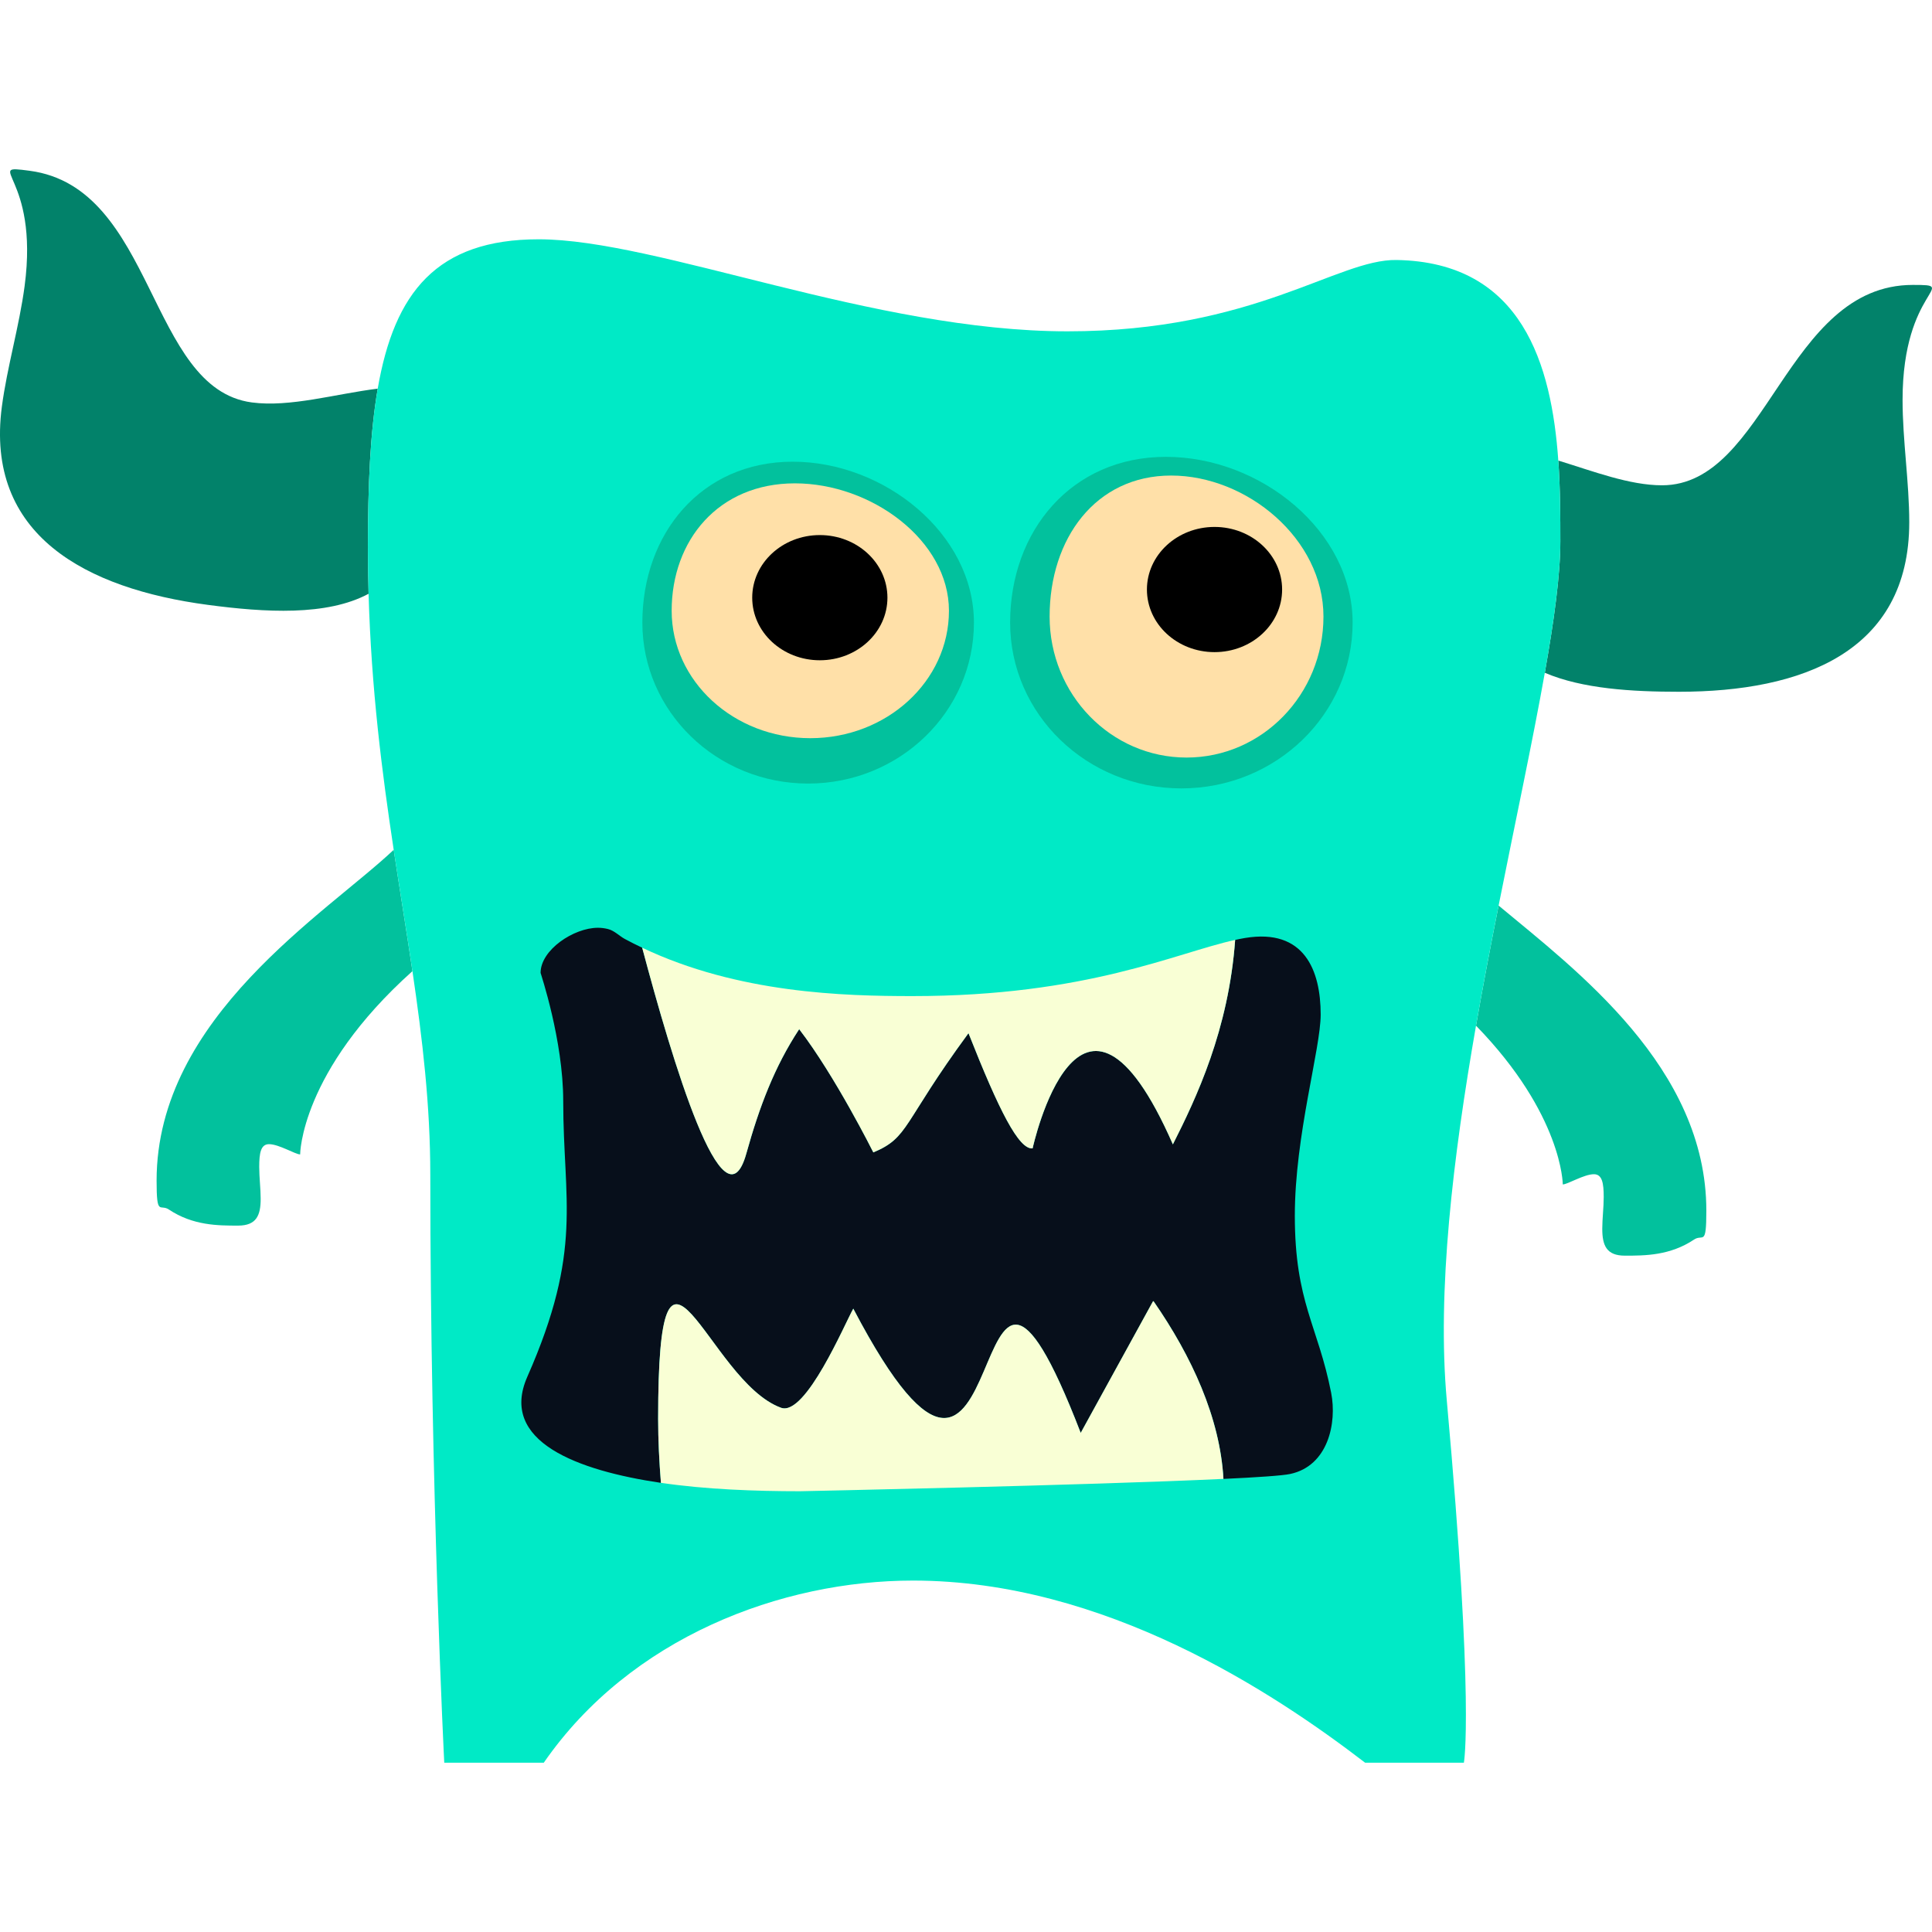
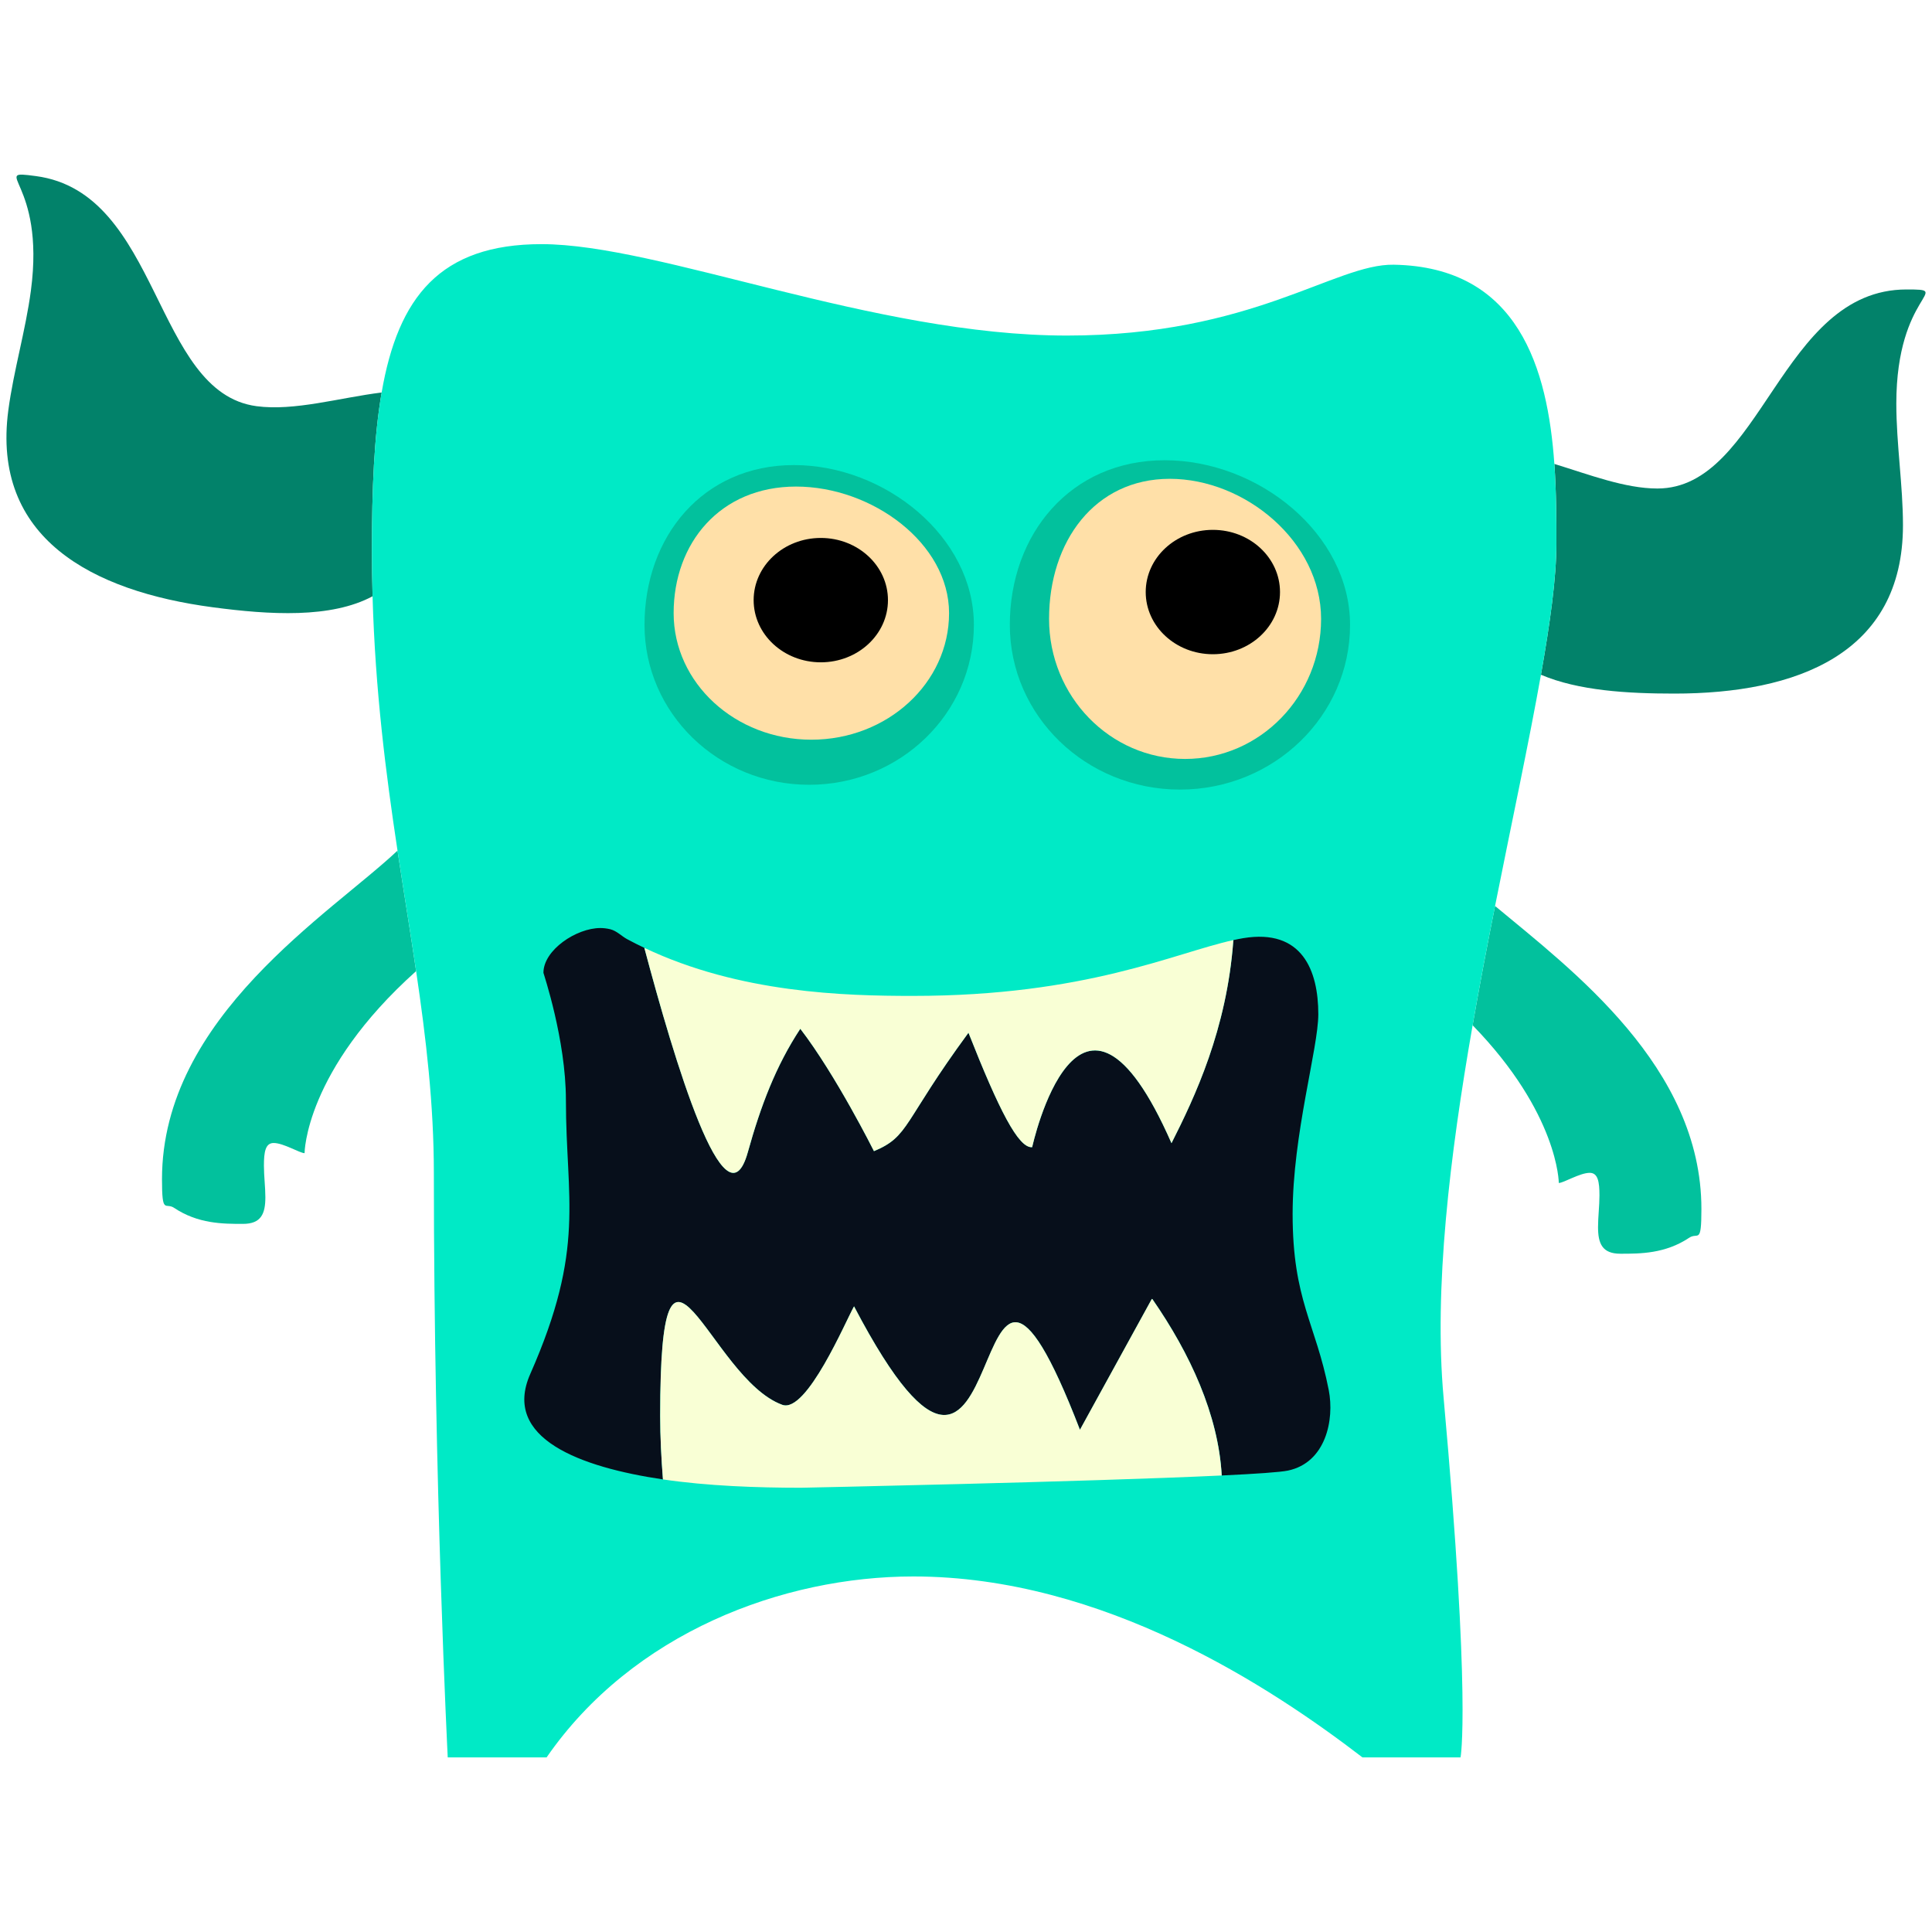
<svg xmlns="http://www.w3.org/2000/svg" version="1.1" id="Layer_1" x="0px" y="0px" width="150px" height="150px" viewBox="0 0 150 150" enable-background="new 0 0 150 150" xml:space="preserve">
  <g>
    <g>
-       <path fill="#02826A" d="M148.509,22.121c-9.847,0-11.319,15.557-19.469,15.557c-2.527,0-5.315-1.081-8.054-1.921    c0.156,2.222,0.159,4.39,0.159,6.274c0,2.582-0.477,6.089-1.207,10.203c2.923,1.249,6.776,1.474,10.424,1.474    c9.525,0,17.872-3.075,17.872-13.16c0-3.106-0.519-6.356-0.519-9.502C147.716,22.318,152.276,22.121,148.509,22.121z" />
-       <path fill="#02826A" d="M29.328,30.174c-3.287,0.408-6.811,1.465-9.776,1.071c-8.077-1.073-7.489-16.689-17.25-17.986    c-3.735-0.496,0.759,0.301-0.391,8.951c-0.414,3.12-1.356,6.272-1.765,9.352C-1.181,41.56,6.689,45.706,16.13,46.961    c4.44,0.59,9.235,0.884,12.488-0.861c-0.034-1.176-0.052-2.375-0.052-3.601C28.565,37.739,28.735,33.606,29.328,30.174z" />
-       <path fill="#02C19D" d="M12.158,91.665c0,2.824,0.267,1.784,0.949,2.24c1.875,1.251,3.819,1.251,5.379,1.251    c1.427,0,1.753-0.796,1.753-2.088c0-0.768-0.113-1.654-0.113-2.467c0-1.058,0.112-1.768,0.76-1.768    c0.772,0,2.044,0.795,2.417,0.795c0,0,0.014-6.428,8.719-14.229c-0.453-3.065-0.965-6.18-1.455-9.42    C25.368,70.896,12.158,78.96,12.158,91.665z" />
-       <path fill="#02C19D" d="M121.334,91.959c0.372,0,1.646-0.793,2.417-0.793c0.648,0,0.761,0.71,0.761,1.768    c0,0.812-0.112,1.699-0.112,2.468c0,1.29,0.325,2.087,1.751,2.087c1.561,0,3.506,0,5.381-1.253    c0.682-0.454,0.948,0.586,0.948-2.238c0-11.115-10.113-18.68-16.128-23.689c-0.606,3.048-1.205,6.176-1.755,9.324    C121.321,86.549,121.334,91.959,121.334,91.959z" />
-       <path fill="#00EAC6" d="M120.986,35.757c-0.521-7.403-2.776-15.405-12.557-15.571c-4.603-0.078-11.008,5.538-25.549,5.538    c-15.065,0-31.836-7.145-41.057-7.145c-7.917,0-11.209,4.13-12.497,11.596c-0.593,3.432-0.762,7.564-0.762,12.325    c0,1.226,0.019,2.425,0.052,3.601c0.211,7.385,1.039,13.849,1.951,19.88c0.49,3.24,1.001,6.354,1.455,9.42    c0.781,5.287,1.386,10.429,1.386,15.811c0,24.354,1.084,45.645,1.084,45.645h7.726c6.74-9.746,18.462-14.142,28.667-14.142    c14.875,0,27.993,8.684,35.104,14.142h7.666c0,0,0.831-4.272-1.326-28.121c-0.77-8.51,0.486-18.904,2.268-29.103    c0.55-3.148,1.148-6.276,1.755-9.324c1.315-6.608,2.657-12.837,3.587-18.074c0.73-4.114,1.207-7.621,1.207-10.203    C121.146,40.146,121.143,37.979,120.986,35.757z" />
+       <path fill="#02826A" d="M148.019,22.474c-9.781,0-11.244,15.454-19.339,15.454c-2.51,0-5.28-1.074-8-1.909    c0.155,2.207,0.157,4.361,0.157,6.232c0,2.564-0.474,6.048-1.199,10.135c2.904,1.241,6.731,1.464,10.354,1.464    c9.462,0,17.754-3.055,17.754-13.073c0-3.085-0.516-6.313-0.516-9.438C147.231,22.669,151.76,22.474,148.019,22.474z" />
+       <path fill="#02826A" d="M29.633,30.473c-3.266,0.405-6.766,1.456-9.711,1.064c-8.023-1.066-7.439-16.578-17.135-17.866    c-3.71-0.492,0.754,0.299-0.388,8.892c-0.411,3.099-1.347,6.23-1.753,9.29c-1.318,9.932,6.5,14.05,15.877,15.296    c4.41,0.586,9.174,0.878,12.405-0.855c-0.034-1.168-0.052-2.359-0.052-3.577C28.875,37.988,29.043,33.882,29.633,30.473z" />
+       <path fill="#02C19D" d="M12.577,91.554c0,2.806,0.265,1.772,0.942,2.225c1.862,1.243,3.793,1.243,5.343,1.243    c1.417,0,1.741-0.791,1.741-2.073c0-0.764-0.112-1.644-0.112-2.45c0-1.052,0.111-1.757,0.755-1.757    c0.767,0,2.03,0.789,2.401,0.789c0,0,0.014-6.385,8.661-14.134c-0.45-3.045-0.958-6.139-1.445-9.357    C25.699,70.923,12.577,78.934,12.577,91.554z" />
+       <path fill="#02C19D" d="M121.025,91.846c0.369,0,1.635-0.787,2.4-0.787c0.644,0,0.756,0.705,0.756,1.756    c0,0.807-0.11,1.688-0.11,2.452c0,1.28,0.322,2.072,1.738,2.072c1.551,0,3.483,0,5.346-1.244c0.677-0.451,0.942,0.582,0.942-2.224    c0-11.041-10.046-18.555-16.021-23.531c-0.602,3.027-1.197,6.134-1.742,9.261C121.012,86.472,121.025,91.846,121.025,91.846z" />
+       <path fill="#00EAC6" d="M120.68,36.019c-0.518-7.354-2.758-15.302-12.473-15.467c-4.573-0.078-10.936,5.501-25.38,5.501    c-14.964,0-31.624-7.098-40.783-7.098c-7.864,0-11.135,4.103-12.414,11.519c-0.589,3.409-0.757,7.514-0.757,12.243    c0,1.218,0.019,2.409,0.052,3.577c0.209,7.335,1.032,13.757,1.938,19.747c0.487,3.219,0.994,6.312,1.445,9.357    c0.776,5.251,1.377,10.359,1.377,15.705c0,24.192,1.077,45.342,1.077,45.342h7.674c6.695-9.682,18.339-14.049,28.476-14.049    c14.776,0,27.807,8.626,34.87,14.049h7.614c0,0,0.826-4.244-1.316-27.934c-0.766-8.453,0.482-18.778,2.254-28.91    c0.545-3.127,1.14-6.234,1.742-9.261c1.307-6.564,2.64-12.751,3.563-17.954c0.725-4.086,1.199-7.57,1.199-10.135    C120.839,40.378,120.835,38.226,120.68,36.019z" />
    </g>
-     <path fill="#02C19D" d="M75.615,48.34c0,6.9-5.762,12.495-12.871,12.495c-7.107,0-12.871-5.594-12.871-12.495   s4.565-12.494,11.674-12.494C68.654,35.846,75.615,41.439,75.615,48.34z" />
-     <path fill="#02C19D" d="M105.017,48.34c0,7.108-5.952,12.871-13.295,12.871c-7.344,0-13.296-5.762-13.296-12.871   s4.755-12.871,12.098-12.871S105.017,41.231,105.017,48.34z" />
-     <path fill="#FFE0A8" d="M73.676,47.42c0,5.463-4.819,9.892-10.764,9.892c-5.945,0-10.764-4.429-10.764-9.892   c0-5.464,3.623-9.893,9.567-9.893C67.66,37.528,73.676,41.957,73.676,47.42z" />
-     <path fill="#FFE0A8" d="M81.492,47.869c0,6.046,4.76,10.947,10.632,10.947c5.87,0,10.629-4.901,10.629-10.947   c0-6.046-5.956-10.948-11.827-10.948C85.054,36.921,81.492,41.822,81.492,47.869z" />
-     <ellipse cx="63.651" cy="46.403" rx="5.249" ry="4.86" />
-     <ellipse cx="94.295" cy="45.771" rx="5.248" ry="4.86" />
+     <path fill="#02C19D" d="M75.611,48.518c0,6.854-5.724,12.412-12.786,12.412c-7.06,0-12.785-5.556-12.785-12.412   c0-6.855,4.535-12.41,11.596-12.41C68.696,36.107,75.611,41.663,75.611,48.518z" />
+     <path fill="#02C19D" d="M104.817,48.518c0,7.061-5.913,12.785-13.206,12.785c-7.296,0-13.208-5.723-13.208-12.785   c0-7.062,4.724-12.785,12.017-12.785C97.715,35.732,104.817,41.456,104.817,48.518z" />
+     <path fill="#FFE0A8" d="M73.685,47.604c0,5.426-4.787,9.826-10.692,9.826c-5.906,0-10.692-4.4-10.692-9.826   c0-5.428,3.599-9.827,9.503-9.827C67.709,37.778,73.685,42.177,73.685,47.604z" />
+     <path fill="#FFE0A8" d="M81.449,48.05c0,6.006,4.728,10.874,10.561,10.874c5.831,0,10.559-4.868,10.559-10.874   c0-6.005-5.917-10.875-11.749-10.875S81.449,42.043,81.449,48.05z" />
+     <ellipse cx="63.727" cy="46.594" rx="5.214" ry="4.828" />
+     <ellipse cx="94.166" cy="45.966" rx="5.213" ry="4.828" />
    <g>
-       <path fill="#070F1B" d="M103.351,108.139c-1.023-5.229-2.821-7.023-2.821-13.753c0-6.235,2.007-12.946,2.007-15.617    c0-3.411-1.257-6.709-5.874-5.944c-0.248,0.042-0.504,0.094-0.766,0.151c-0.505,6.985-3.021,12.283-4.834,15.873    c-7.235-16.49-10.891,0.312-10.891,0.312c-1.067,0.098-2.59-2.896-4.978-8.945c-5.166,7.025-4.589,8.089-7.388,9.256    c0,0-2.964-5.937-5.757-9.566c-1.92,2.918-3.095,6.035-4.103,9.652c-1.75,6.29-5.765-7.261-8.086-15.976    c-0.451-0.215-0.9-0.438-1.344-0.678c-0.439-0.237-0.815-0.654-1.323-0.777c-0.264-0.065-0.522-0.095-0.772-0.095    c-1.874,0-4.45,1.716-4.45,3.501c0,0.037,1.757,5.226,1.757,9.939c0,7.779,1.568,11.545-2.788,21.423    c-2.223,5.041,3.939,7.282,10.375,8.234c-0.129-1.654-0.216-3.315-0.216-4.97c0-18.354,3.796-2.953,9.541-0.859    c1.909,0.697,4.973-6.578,5.611-7.694c12.952,24.726,8.167-14.934,17.656,9.646l5.619-10.227c0.022,0,0.042,0.012,0.06,0.037    c2.931,4.233,5.14,9.011,5.403,13.761c2.667-0.126,4.578-0.256,5.175-0.383C103.118,113.816,103.81,110.478,103.351,108.139z" />
-       <path fill="#F9FFD5" d="M89.524,101.023l-5.619,10.227c-9.489-24.579-4.704,15.08-17.656-9.646    c-0.638,1.116-3.702,8.392-5.611,7.694c-5.745-2.094-9.541-17.494-9.541,0.859c0,1.654,0.087,3.315,0.216,4.97    c3.469,0.513,7.364,0.653,10.792,0.653c0,0,22.348-0.458,32.881-0.96c-0.264-4.75-2.473-9.527-5.403-13.761    C89.566,101.035,89.547,101.023,89.524,101.023z" />
-       <path fill="#F9FFD5" d="M57.945,89.557c1.008-3.617,2.183-6.734,4.103-9.652c2.793,3.63,5.757,9.566,5.757,9.566    c2.799-1.167,2.223-2.23,7.388-9.256c2.388,6.049,3.911,9.043,4.978,8.945c0,0,3.655-16.802,10.891-0.312    c1.813-3.59,4.329-8.888,4.834-15.873c-4.612,1.009-11.484,4.361-25.058,4.361c-5.293,0-13.535-0.211-20.979-3.756    C52.181,82.296,56.195,95.847,57.945,89.557z" />
+       <path fill="#070F1B" d="M103.162,107.918c-1.017-5.194-2.803-6.976-2.803-13.661c0-6.194,1.994-12.86,1.994-15.513    c0-3.389-1.249-6.665-5.835-5.904c-0.246,0.042-0.5,0.093-0.762,0.15c-0.5,6.938-3,12.201-4.802,15.767    c-7.186-16.38-10.817,0.31-10.817,0.31c-1.06,0.098-2.573-2.876-4.945-8.886c-5.131,6.979-4.558,8.035-7.338,9.195    c0,0-2.944-5.897-5.719-9.502c-1.907,2.898-3.074,5.994-4.076,9.588c-1.738,6.247-5.726-7.214-8.032-15.871    c-0.448-0.213-0.894-0.435-1.334-0.673c-0.436-0.235-0.81-0.649-1.314-0.772c-0.262-0.064-0.519-0.094-0.767-0.094    c-1.861,0-4.42,1.704-4.42,3.477c0,0.037,1.745,5.191,1.745,9.874c0,7.726,1.558,11.468-2.77,21.278    c-2.208,5.008,3.913,7.234,10.306,8.18c-0.128-1.644-0.214-3.292-0.214-4.937c0-18.232,3.771-2.934,9.478-0.854    c1.896,0.692,4.939-6.533,5.573-7.644c12.866,24.563,8.113-14.834,17.539,9.583l5.581-10.159c0.022,0,0.043,0.012,0.06,0.037    c2.912,4.204,5.106,8.951,5.367,13.669c2.649-0.125,4.547-0.255,5.141-0.381C102.931,113.558,103.618,110.242,103.162,107.918z" />
+       <path fill="#F9FFD5" d="M89.427,100.85l-5.582,10.159c-9.425-24.416-4.672,14.979-17.538-9.583    c-0.634,1.11-3.677,8.337-5.573,7.644c-5.707-2.08-9.478-17.377-9.478,0.854c0,1.643,0.086,3.293,0.214,4.937    c3.446,0.511,7.315,0.648,10.72,0.648c0,0,22.199-0.454,32.663-0.953c-0.263-4.718-2.457-9.464-5.368-13.67    C89.47,100.861,89.45,100.85,89.427,100.85z" />
+       <path fill="#F9FFD5" d="M58.059,89.46c1.001-3.594,2.168-6.688,4.076-9.588c2.774,3.606,5.719,9.502,5.719,9.502    c2.78-1.158,2.208-2.215,7.338-9.194c2.372,6.009,3.885,8.983,4.945,8.886c0,0,3.631-16.69,10.818-0.311    c1.801-3.565,4.3-8.828,4.802-15.766c-4.581,1.002-11.407,4.332-24.891,4.332c-5.258,0-13.444-0.209-20.839-3.731    C52.333,82.247,56.32,95.709,58.059,89.46z" />
    </g>
  </g>
</svg>
